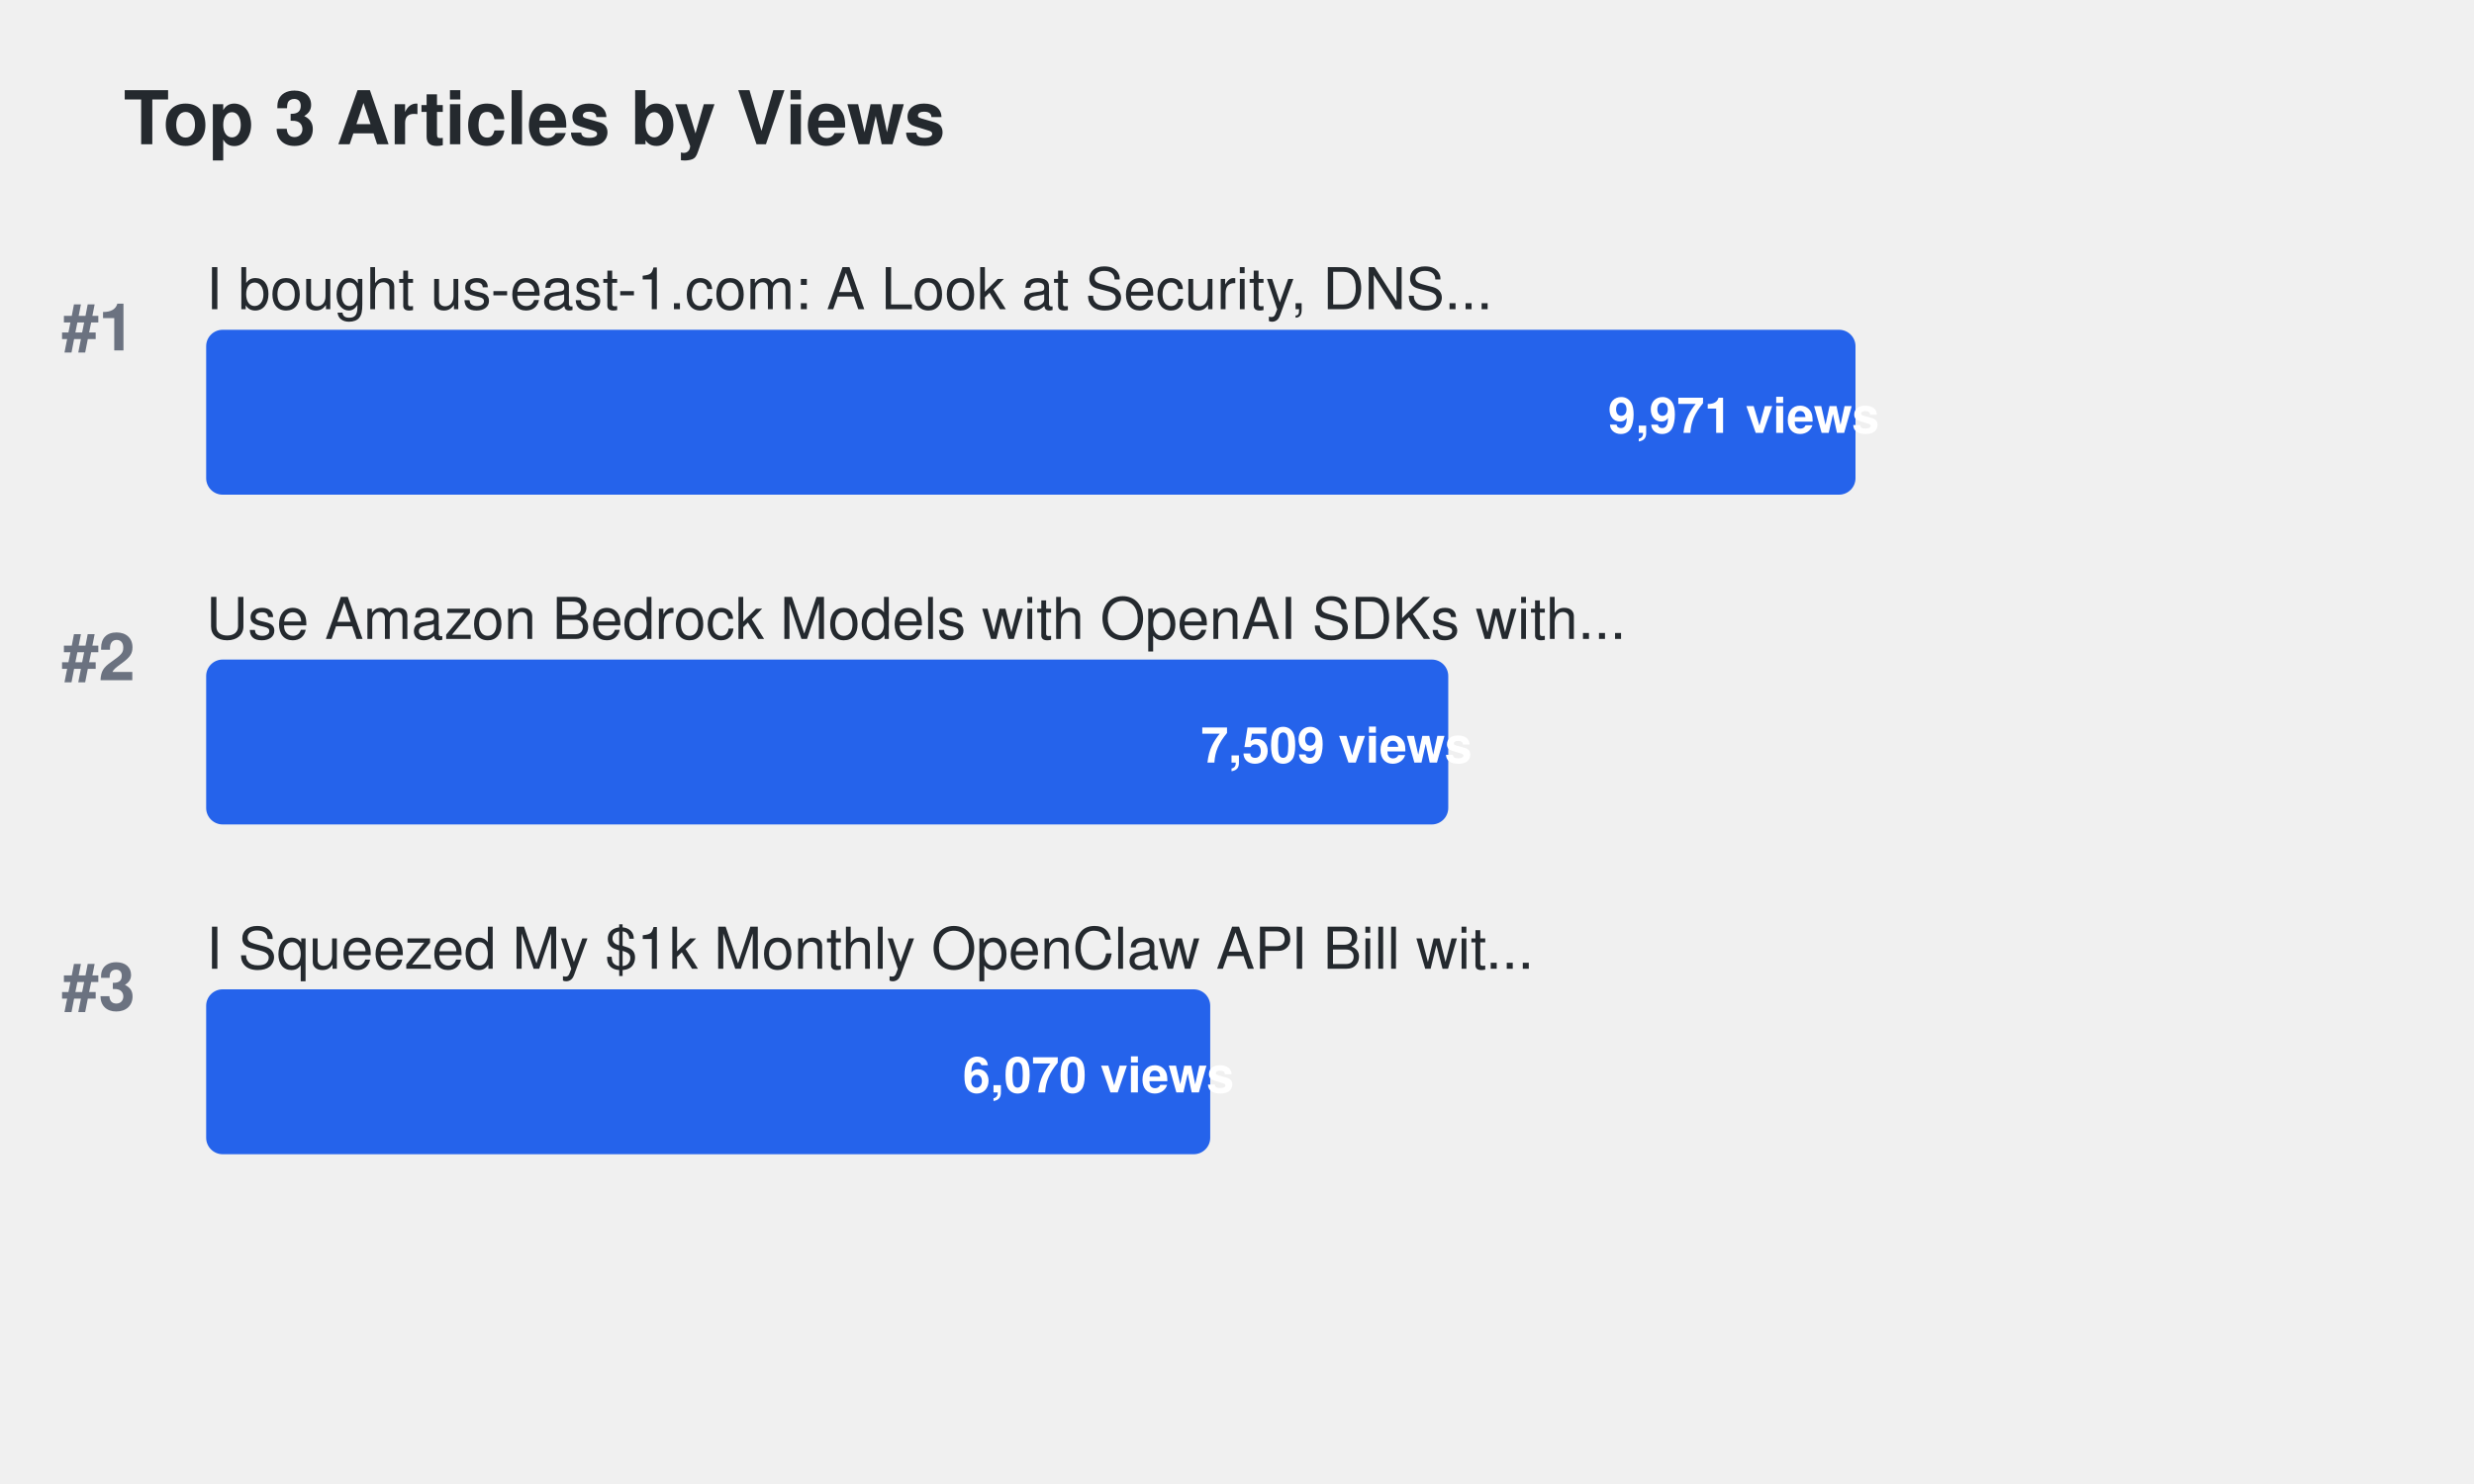
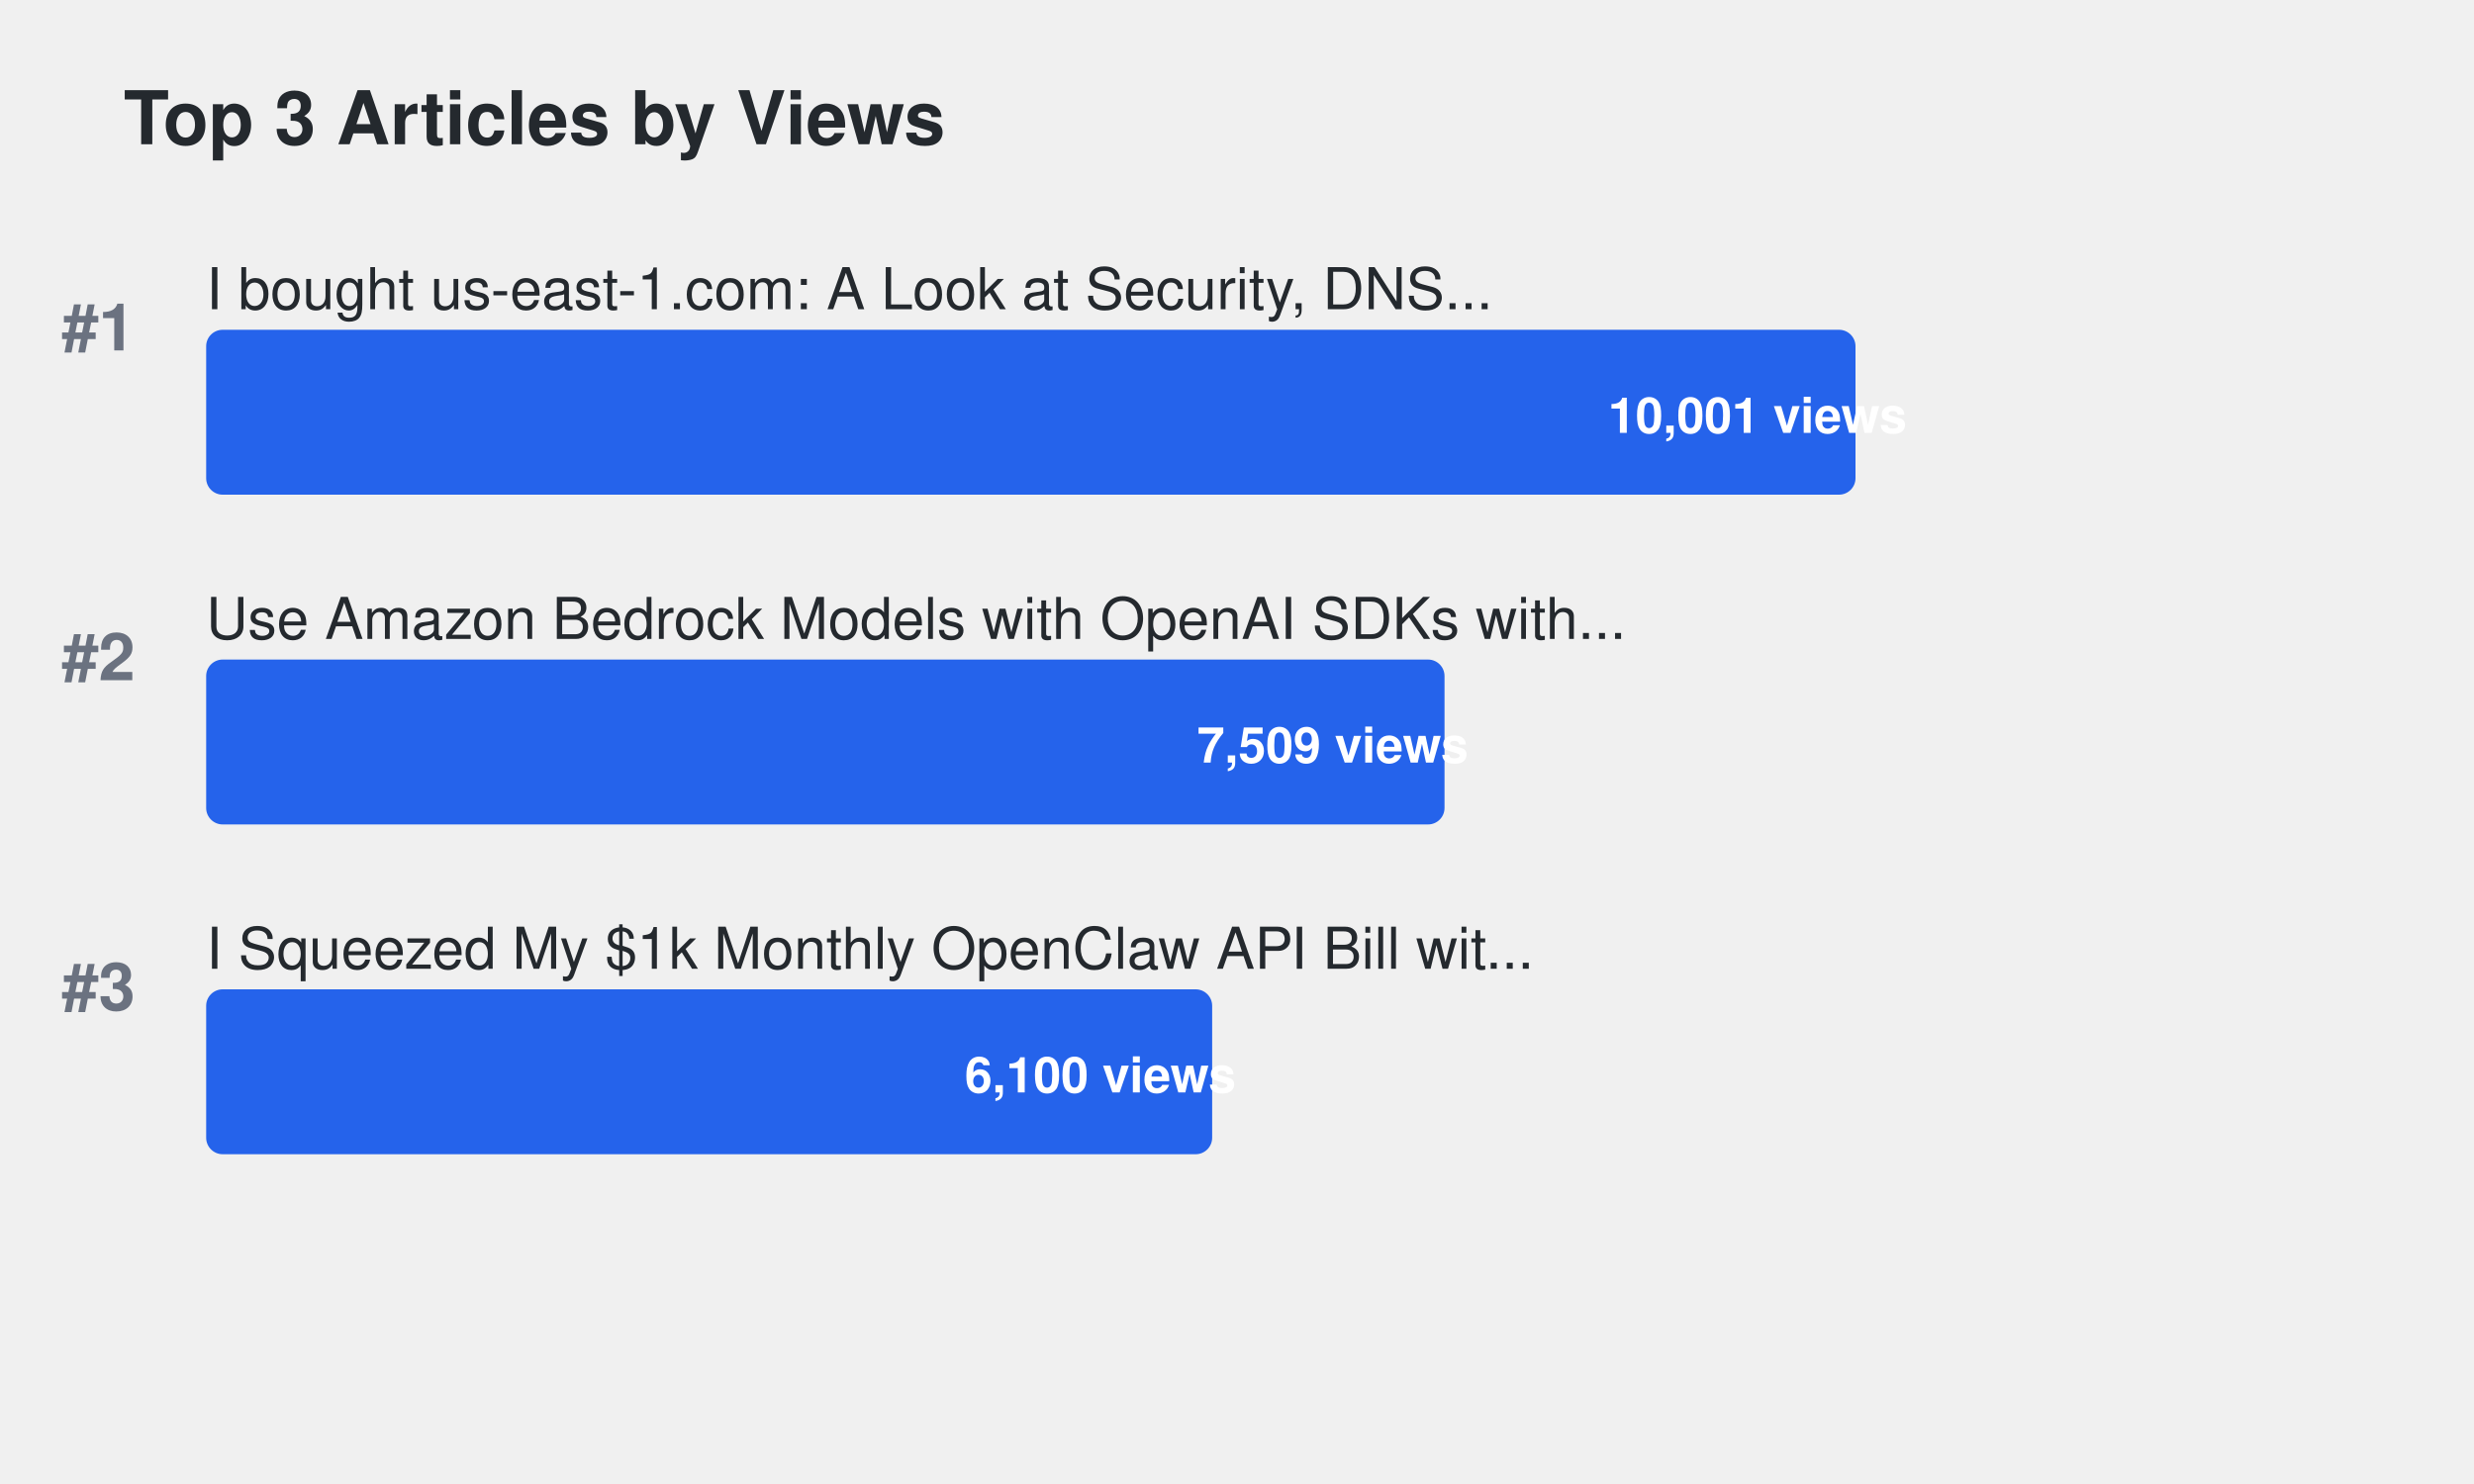
<svg xmlns="http://www.w3.org/2000/svg" width="600" height="360">
  <defs>
    <style>
.title { font-family: -apple-system, BlinkMacSystemFont, "Segoe UI", Helvetica, Arial, sans-serif; font-size: 18px; font-weight: 600; fill: #24292e; }
.article-title { font-family: -apple-system, BlinkMacSystemFont, "Segoe UI", Helvetica, Arial, sans-serif; font-size: 14px; font-weight: 500; fill: #24292e; }
.metric-value { font-family: -apple-system, BlinkMacSystemFont, "Segoe UI", Helvetica, Arial, sans-serif; font-size: 12px; font-weight: 600; fill: #ffffff; }
.rank { font-family: -apple-system, BlinkMacSystemFont, "Segoe UI", Helvetica, Arial, sans-serif; font-size: 16px; font-weight: 700; fill: #6b7280; }
.bar { rx: 4; ry: 4; }
.bar:hover { opacity: 0.8; cursor: pointer; }
a { text-decoration: none; }
a:hover .article-title { fill: #0969da; text-decoration: underline; }
a:hover .bar { opacity: 0.9; }
</style>
  </defs>
  <text x="30" y="35" class="title">Top 3 Articles by Views</text>
  <text x="15" y="85" class="rank">#1</text>
  <a href="https://dev.to/aws-builders/i-bought-us-east-1com-a-look-at-security-dns-traffic-and-protecting-aws-users-15ng" target="_blank">
    <text x="50" y="75" class="article-title">I bought us-east-1.com: A Look at Security, DNS...</text>
    <rect x="50" y="80" width="400.0" height="40" fill="#2563eb" class="bar">
</rect>
-     <text x="390.0" y="105" class="metric-value" fill="#ffffff">9,971 views</text>
+     <text x="390.0" y="105" class="metric-value" fill="#ffffff">10,001 views</text>
  </a>
  <text x="15" y="165" class="rank">#2</text>
  <a href="https://dev.to/aws-builders/use-amazon-bedrock-models-via-an-openai-api-compatible-serverless-endpoint-now-without-fixed-cost-5hf5" target="_blank">
    <text x="50" y="155" class="article-title">Use Amazon Bedrock Models with OpenAI SDKs with...</text>
-     <rect x="50" y="160" width="301.234" height="40" fill="#2563eb" class="bar">
+     <rect x="50" y="160" width="300.33" height="40" fill="#2563eb" class="bar">
</rect>
-     <text x="291.234" y="185" class="metric-value" fill="#ffffff">7,509 views</text>
+     <text x="290.33" y="185" class="metric-value" fill="#ffffff">7,509 views</text>
  </a>
  <text x="15" y="245" class="rank">#3</text>
  <a href="https://dev.to/aws-builders/i-squeezed-my-1k-monthly-openclaw-api-bill-with-20month-in-aws-credits-heres-the-exact-setup-3gj4" target="_blank">
    <text x="50" y="235" class="article-title">I Squeezed My $1k Monthly OpenClaw API Bill wit...</text>
-     <rect x="50" y="240" width="243.506" height="40" fill="#2563eb" class="bar">
+     <rect x="50" y="240" width="243.976" height="40" fill="#2563eb" class="bar">
</rect>
-     <text x="233.506" y="265" class="metric-value" fill="#ffffff">6,070 views</text>
+     <text x="233.976" y="265" class="metric-value" fill="#ffffff">6,100 views</text>
  </a>
</svg>
